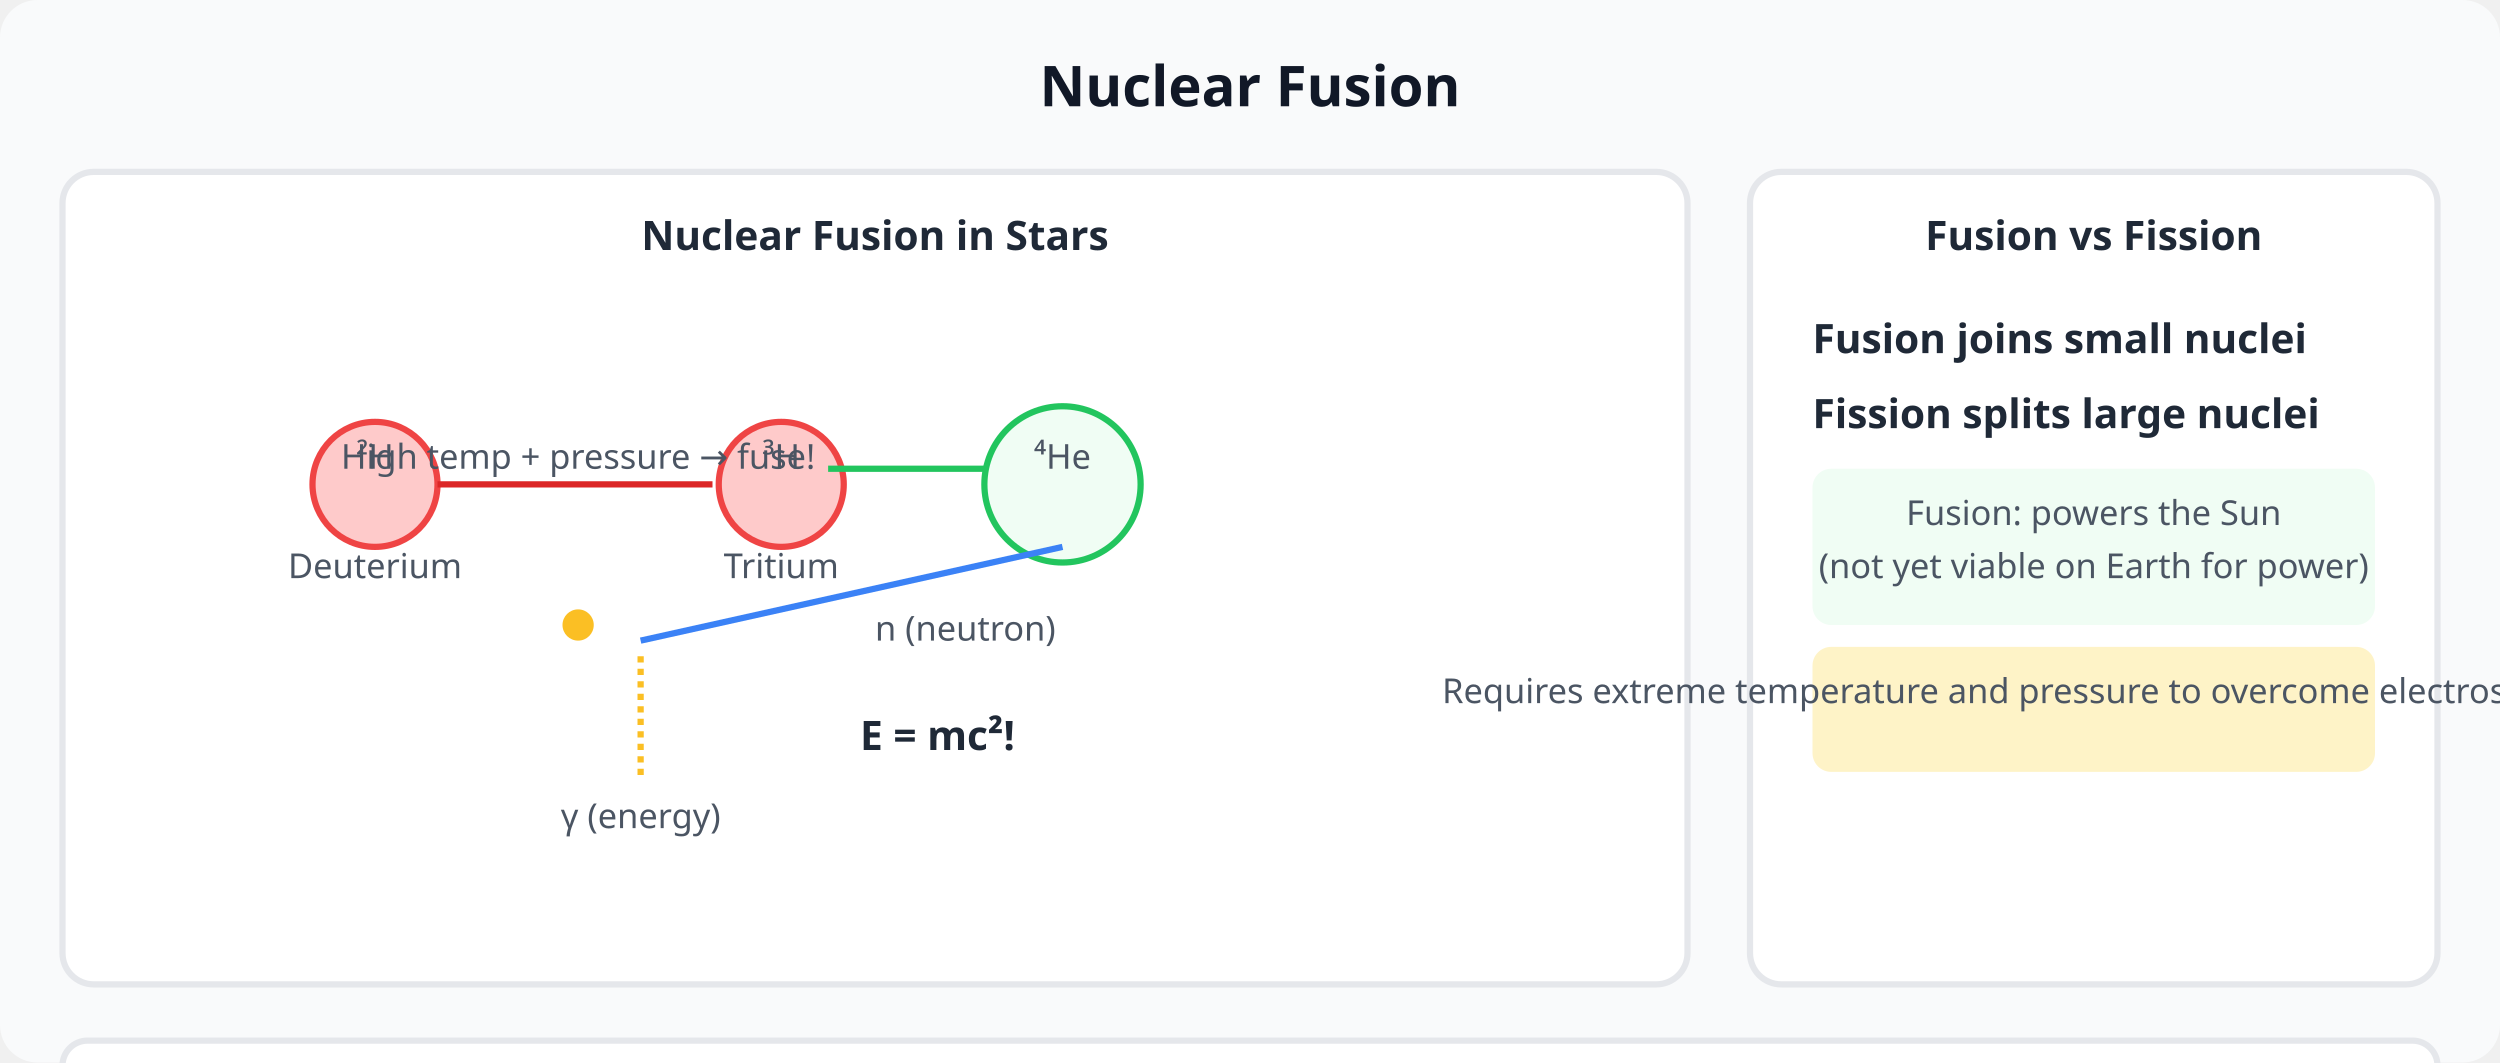
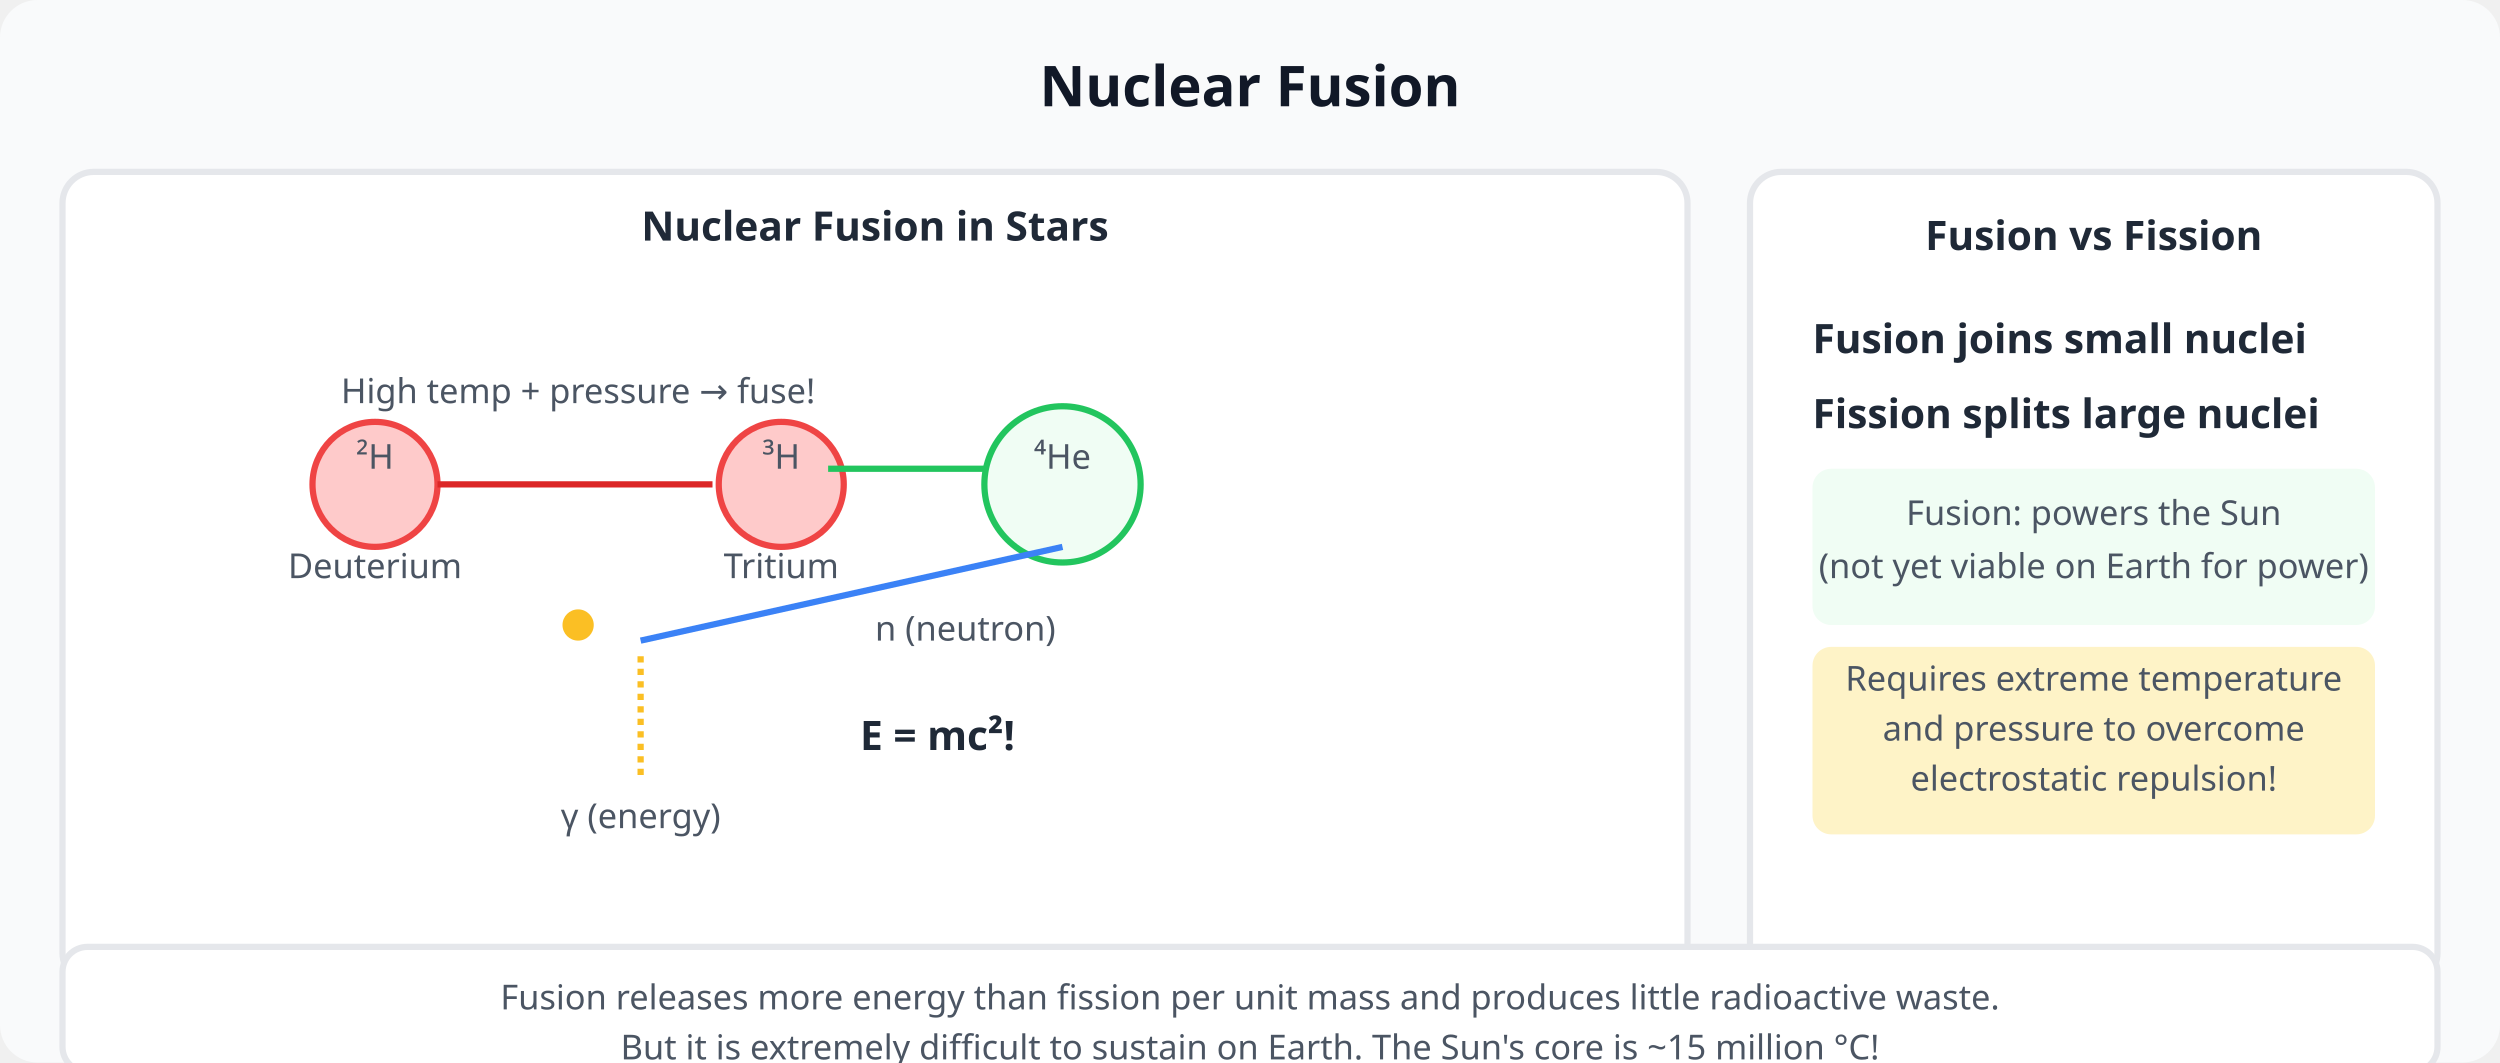
<svg xmlns="http://www.w3.org/2000/svg" viewBox="0 0 800 340" role="img" aria-labelledby="title desc">
  <defs>
    <style>
    .t{font-family:system-ui,sans-serif;font-size:18px;font-weight:700;fill:#111827}
    .l{font-family:system-ui,sans-serif;font-size:13px;font-weight:600;fill:#1f2937}
    .s{font-family:system-ui,sans-serif;font-size:11px;fill:#4b5563}
    .f{font-family:system-ui,sans-serif;font-size:16px;font-weight:700;fill:#dc2626}
    .b{fill:#fff;stroke:#e5e7eb;stroke-width:2}
  </style>
  </defs>
  <rect width="800" height="340" fill="#f9fafb" rx="12" />
  <text x="400" y="34" text-anchor="middle" class="t">Nuclear Fusion</text>
  <g transform="translate(0,55)">
    <rect x="20" y="0" width="520" height="260" rx="10" class="b" />
-     <text x="280" y="25" text-anchor="middle" class="l">Nuclear Fusion in Stars</text>
+     <text x="280" y="22" text-anchor="middle" class="l">Nuclear Fusion in Stars</text>
    <g transform="translate(50,40)">
      <circle cx="70" cy="60" r="20" fill="#fecaca" stroke="#ef4444" stroke-width="2" />
      <text x="70" y="55" text-anchor="middle" class="s" fill="#dc2626">²H</text>
      <text x="70" y="90" text-anchor="middle" class="s">Deuterium</text>
      <circle cx="200" cy="60" r="20" fill="#fecaca" stroke="#ef4444" stroke-width="2" />
      <text x="200" y="55" text-anchor="middle" class="s" fill="#dc2626">³H</text>
      <text x="200" y="90" text-anchor="middle" class="s">Tritium</text>
      <line x1="90" y1="60" x2="178" y2="60" stroke="#dc2626" stroke-width="2" />
-       <text x="135" y="55" text-anchor="middle" class="s" fill="#dc2626">High temp + pressure → fuse!</text>
+       <text x="135" y="34" text-anchor="middle" class="s" fill="#dc2626">High temp + pressure → fuse!</text>
      <circle cx="135" cy="105" r="5" fill="#fbbf24" />
      <circle cx="290" cy="60" r="25" fill="#f0fdf4" stroke="#22c55e" stroke-width="2" />
      <text x="290" y="55" text-anchor="middle" class="s" fill="#22c55e">⁴He</text>
      <line x1="215" y1="55" x2="265" y2="55" stroke="#22c55e" stroke-width="2" />
      <line x1="155" y1="110" x2="290" y2="80" stroke="#3b82f6" stroke-width="2" />
      <text x="230" y="110" class="s" fill="#3b82f6">n (neutron)</text>
      <line x1="155" y1="115" x2="155" y2="155" stroke="#fbbf24" stroke-width="2" stroke-dasharray="2,2" />
      <text x="155" y="170" text-anchor="middle" class="s" fill="#eab308">γ (energy)</text>
      <text x="250" y="145" text-anchor="middle" class="l" fill="#dc2626">E = mc²!</text>
    </g>
    <rect x="560" y="0" width="220" height="260" rx="10" class="b" />
    <text x="670" y="25" text-anchor="middle" class="l">Fusion vs Fission</text>
    <g transform="translate(580,40)">
      <text x="0" y="18" class="l">Fusion joins small nuclei</text>
      <text x="0" y="42" class="l">Fission splits large nuclei</text>
      <rect x="0" y="55" width="180" height="50" rx="6" fill="#f0fdf4" />
      <text x="90" y="73" text-anchor="middle" class="s">Fusion: powers the Sun</text>
      <text x="90" y="90" text-anchor="middle" class="s">(not yet viable on Earth for power)</text>
-       <rect x="0" y="112" width="180" height="40" rx="6" fill="#fef3c7" />
-       <text x="90" y="130" text-anchor="middle" class="s">Requires extreme temperature and pressure to overcome electrostatic repulsion!</text>
+       <rect x="0" y="112" width="180" height="60" rx="6" fill="#fef3c7" />
+       <text x="90" y="126" text-anchor="middle" class="s">Requires extreme temperature</text>
+       <text x="90" y="142" text-anchor="middle" class="s">and pressure to overcome</text>
+       <text x="90" y="158" text-anchor="middle" class="s">electrostatic repulsion!</text>
    </g>
-     <rect x="20" y="278" width="760" height="35" rx="8" class="b" />
-     <text x="400" y="300" text-anchor="middle" class="s">Fusion releases more energy than fission per unit mass and produces little radioactive waste — but it's extremely difficult to sustain on Earth. The Sun's core is ~15 million °C!</text>
+     <rect x="20" y="248" width="760" height="40" rx="8" class="b" />
+     <text x="400" y="268" text-anchor="middle" class="s">Fusion releases more energy than fission per unit mass and produces little radioactive waste.</text>
+     <text x="400" y="284" text-anchor="middle" class="s">But it is extremely difficult to sustain on Earth. The Sun's core is ~15 million °C!</text>
  </g>
</svg>
